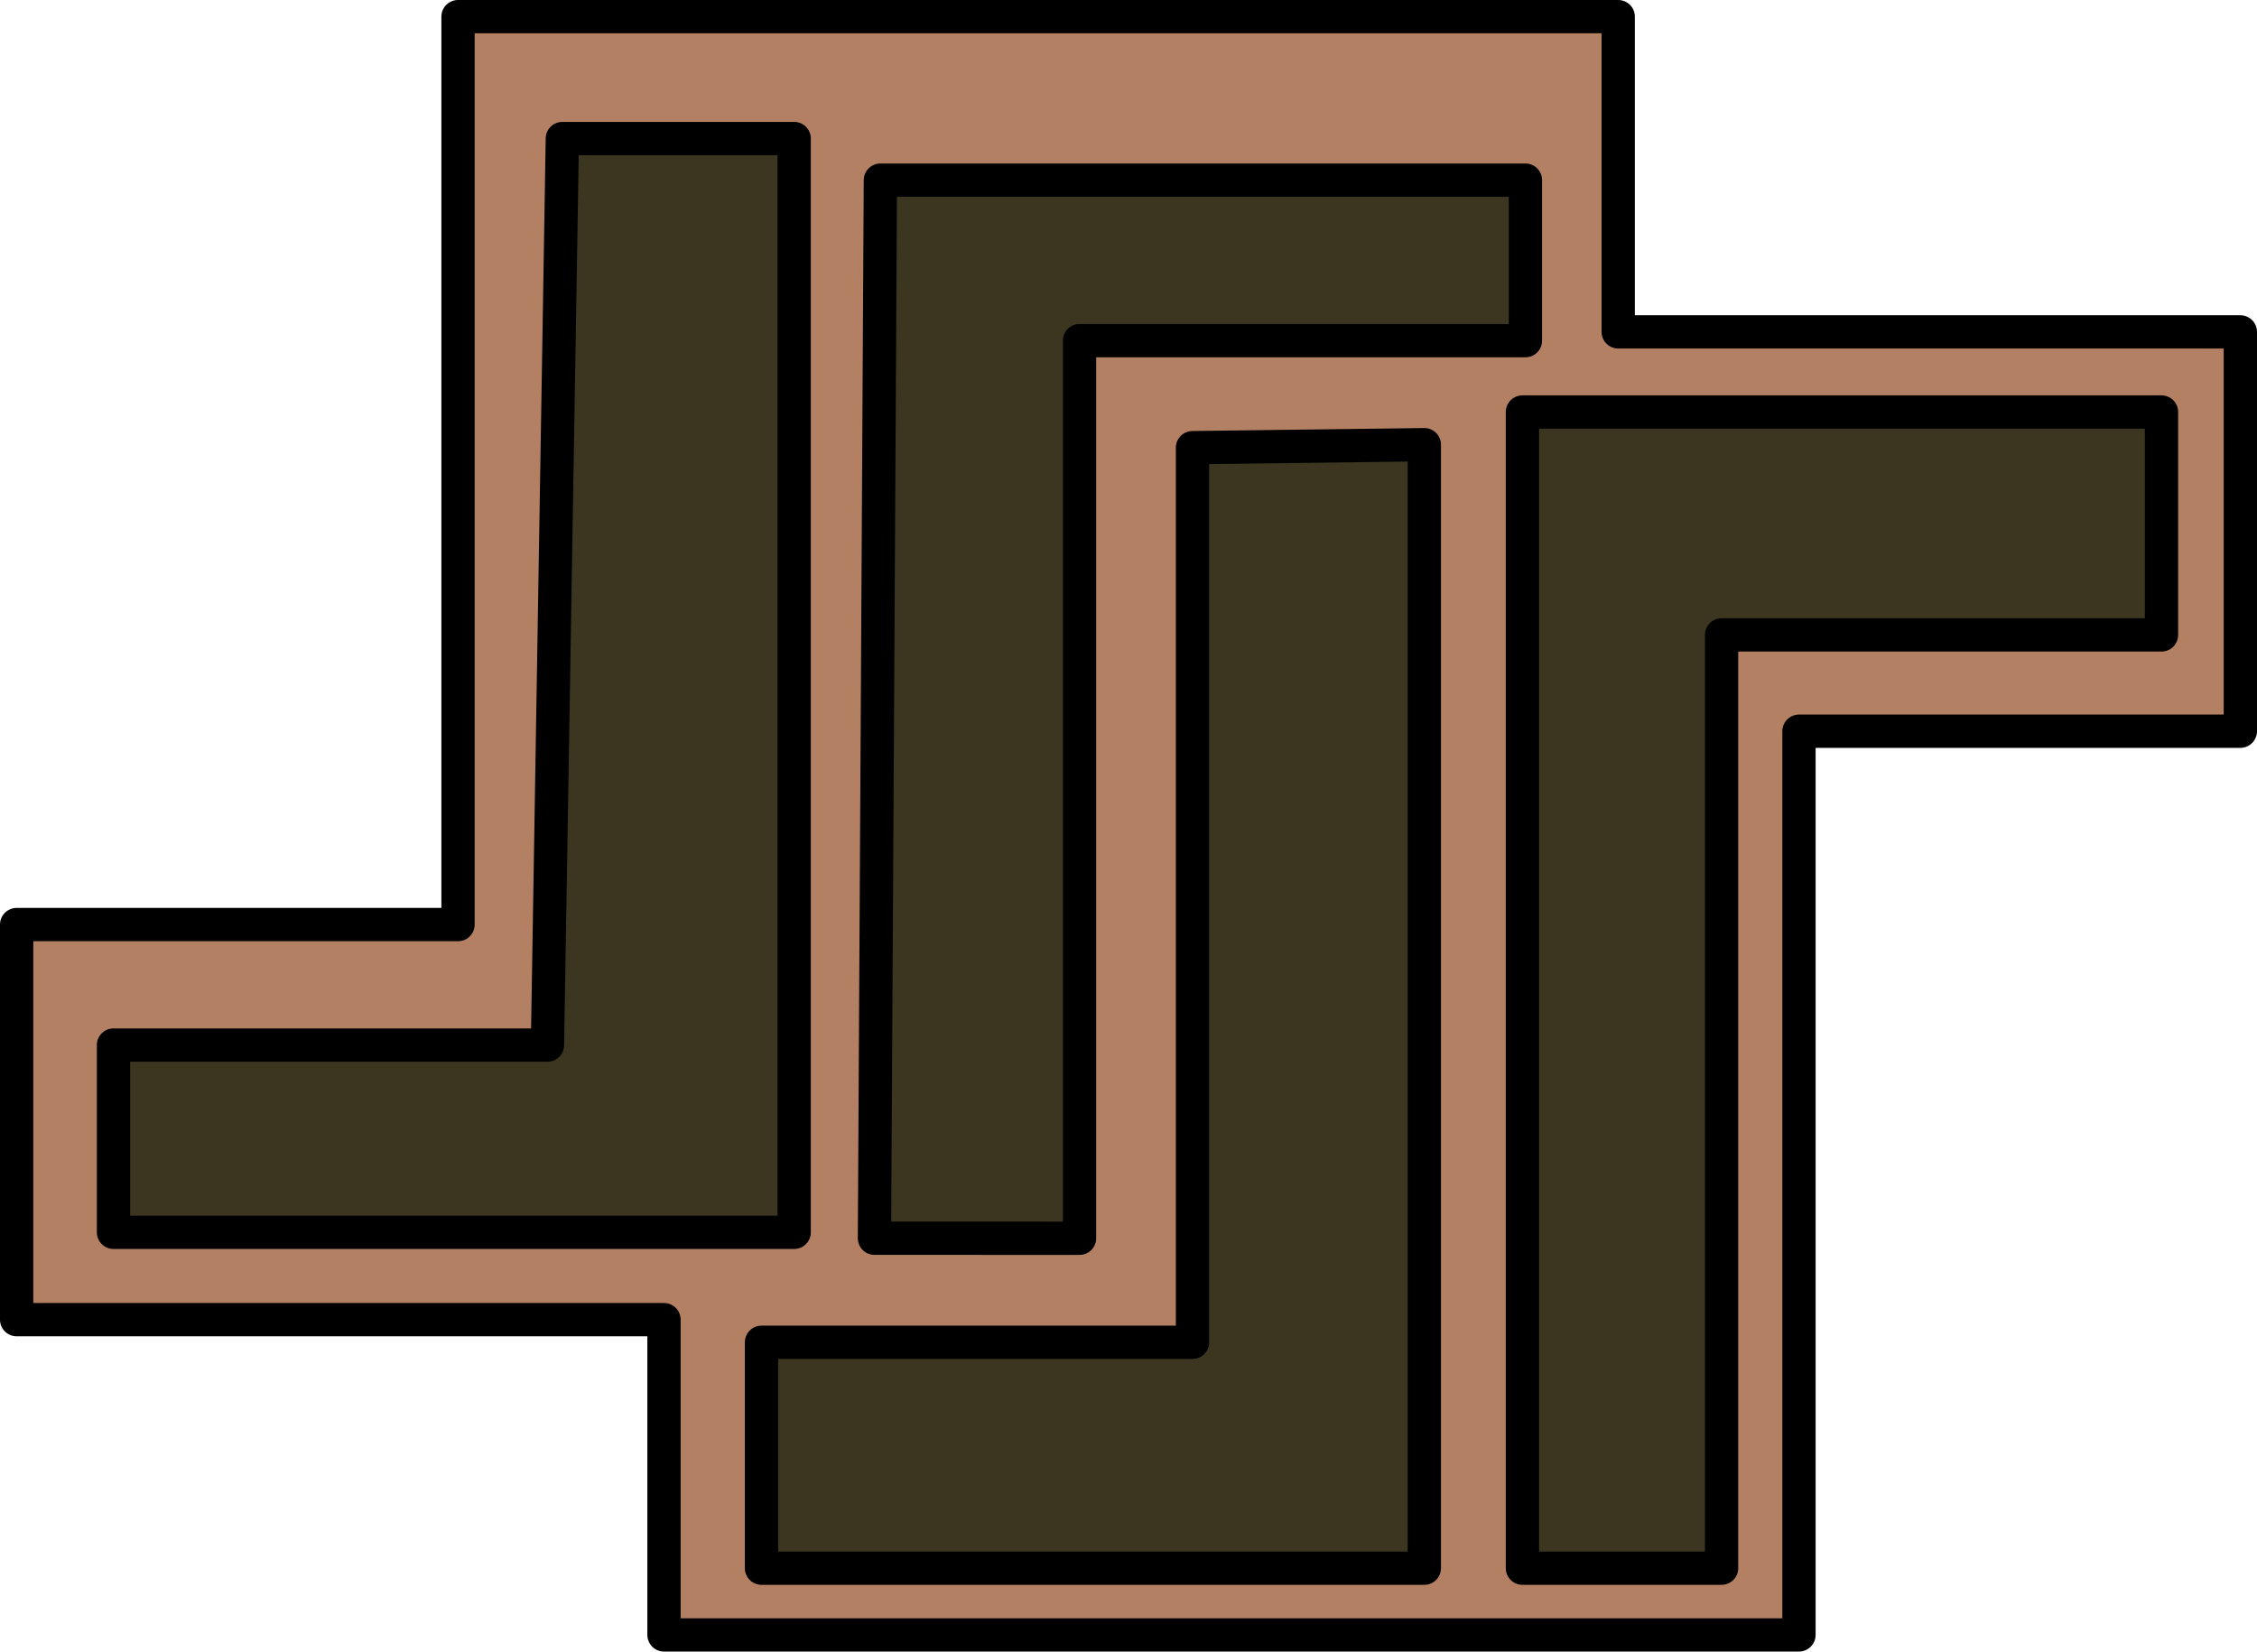
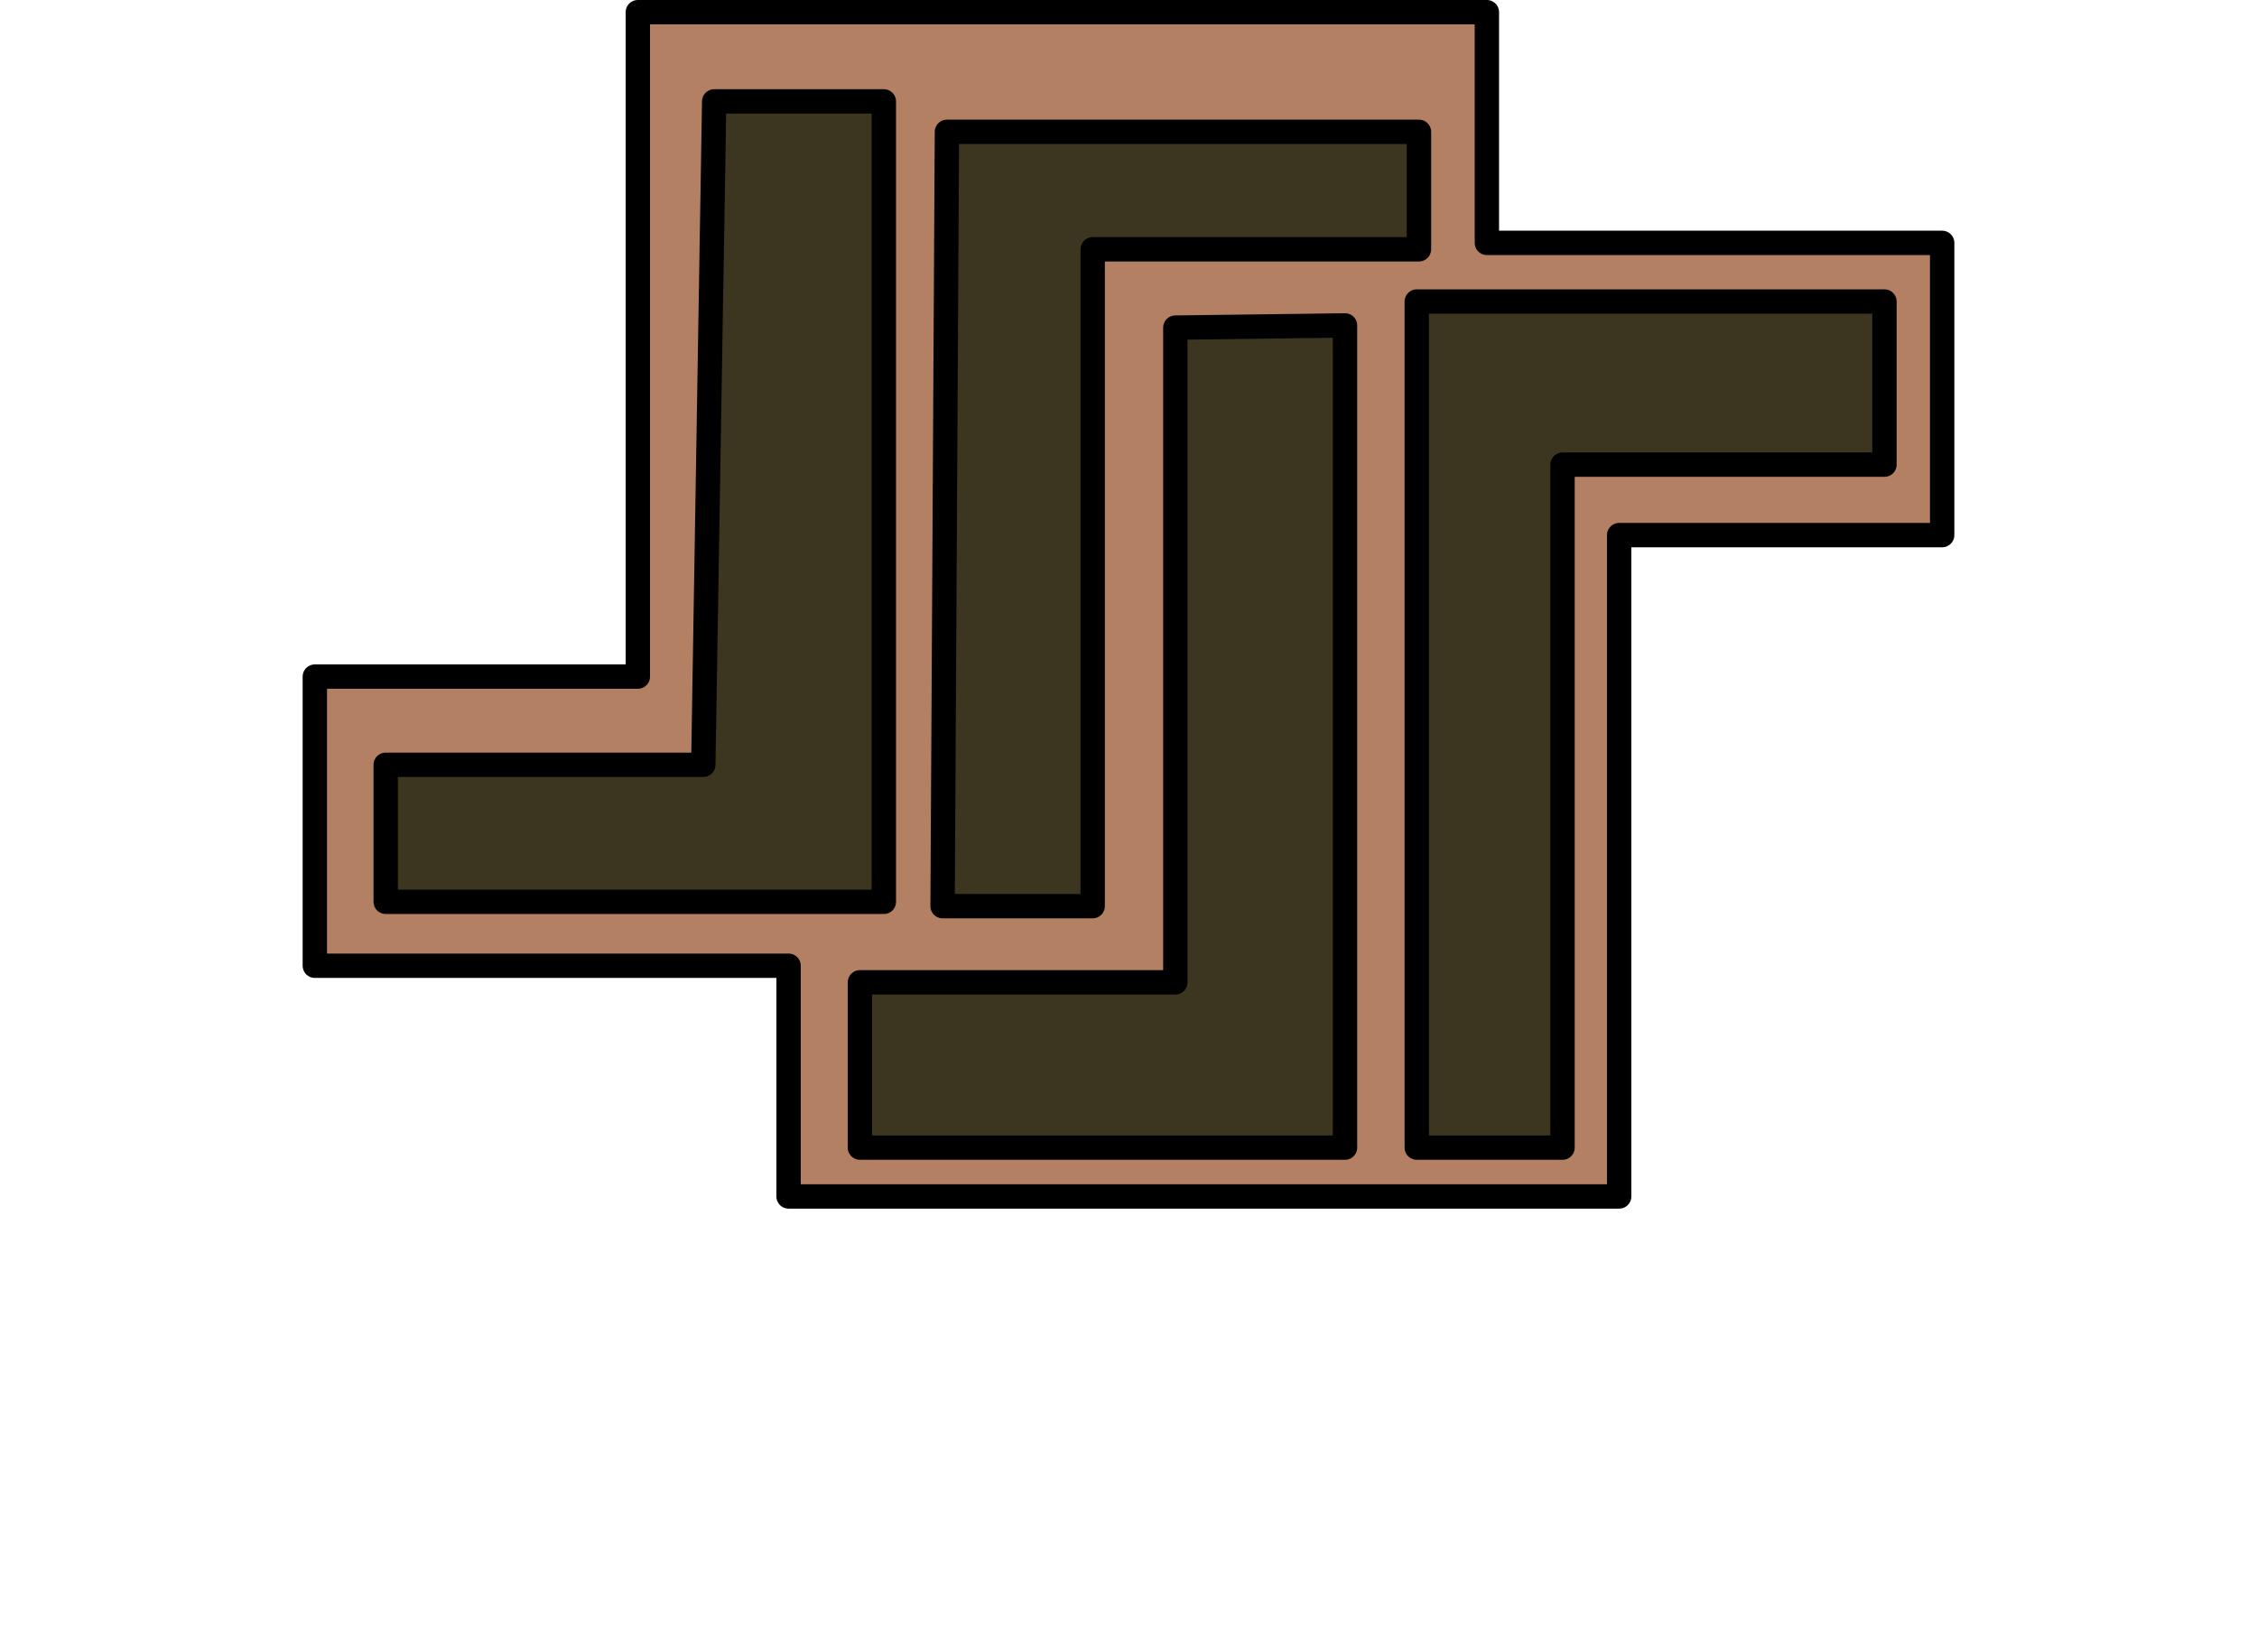
- <svg xmlns="http://www.w3.org/2000/svg" width="100" height="73.181" id="svg3010" version="1.1">
+ <svg xmlns="http://www.w3.org/2000/svg" width="100" height="73.181" id="svg3010" version="1.1" viewBox="0 0 100 100">
  <defs id="defs3012" />
  <g id="layer1" transform="translate(-278.5546,-156.336)" />
  <g id="layer4" transform="translate(-278.5546,-156.336)">
    <path style="fill:#b38063;fill-opacity:1;fill-rule:evenodd;stroke:#000000;stroke-width:1.475px;stroke-linecap:butt;stroke-linejoin:round;stroke-opacity:1" d="m 279.292,197.303 h 19.556 v -40.23 h 51.404 v 13.969 h 27.565 v 17.694 h -19.556 v 40.043 h -50.287 v -13.969 h -28.682 z" id="path3353" />
    <path style="fill:#3c3620;fill-opacity:1;fill-rule:evenodd;stroke:#000000;stroke-width:1.475px;stroke-linecap:butt;stroke-linejoin:round;stroke-opacity:1" d="m 303.47,162.475 h 10.272 v 48.465 h -30.159 v -8.297 h 19.228 z" id="path3355" />
    <path style="fill:#3c3620;fill-opacity:1;fill-rule:evenodd;stroke:#000000;stroke-width:1.475px;stroke-linecap:butt;stroke-linejoin:round;stroke-opacity:1" d="m 326.385,211.203 v -39.773 h 19.755 v -7.112 h -28.578 l -0.263,46.884 z" id="path3357" />
    <path style="fill:#3c3620;fill-opacity:1;fill-rule:evenodd;stroke:#000000;stroke-width:1.475px;stroke-linecap:butt;stroke-linejoin:round;stroke-opacity:1" d="m 354.832,225.822 v -41.353 h 19.491 v -9.877 h -28.315 v 51.23 z" id="path3359" />
    <path style="fill:#3c3620;fill-opacity:1;fill-rule:evenodd;stroke:#000000;stroke-width:1.475px;stroke-linecap:butt;stroke-linejoin:round;stroke-opacity:1" d="m 341.662,176.04 v 49.782 h -29.368 v -10.009 h 19.096 v -39.641 z" id="path3361" />
  </g>
</svg>
